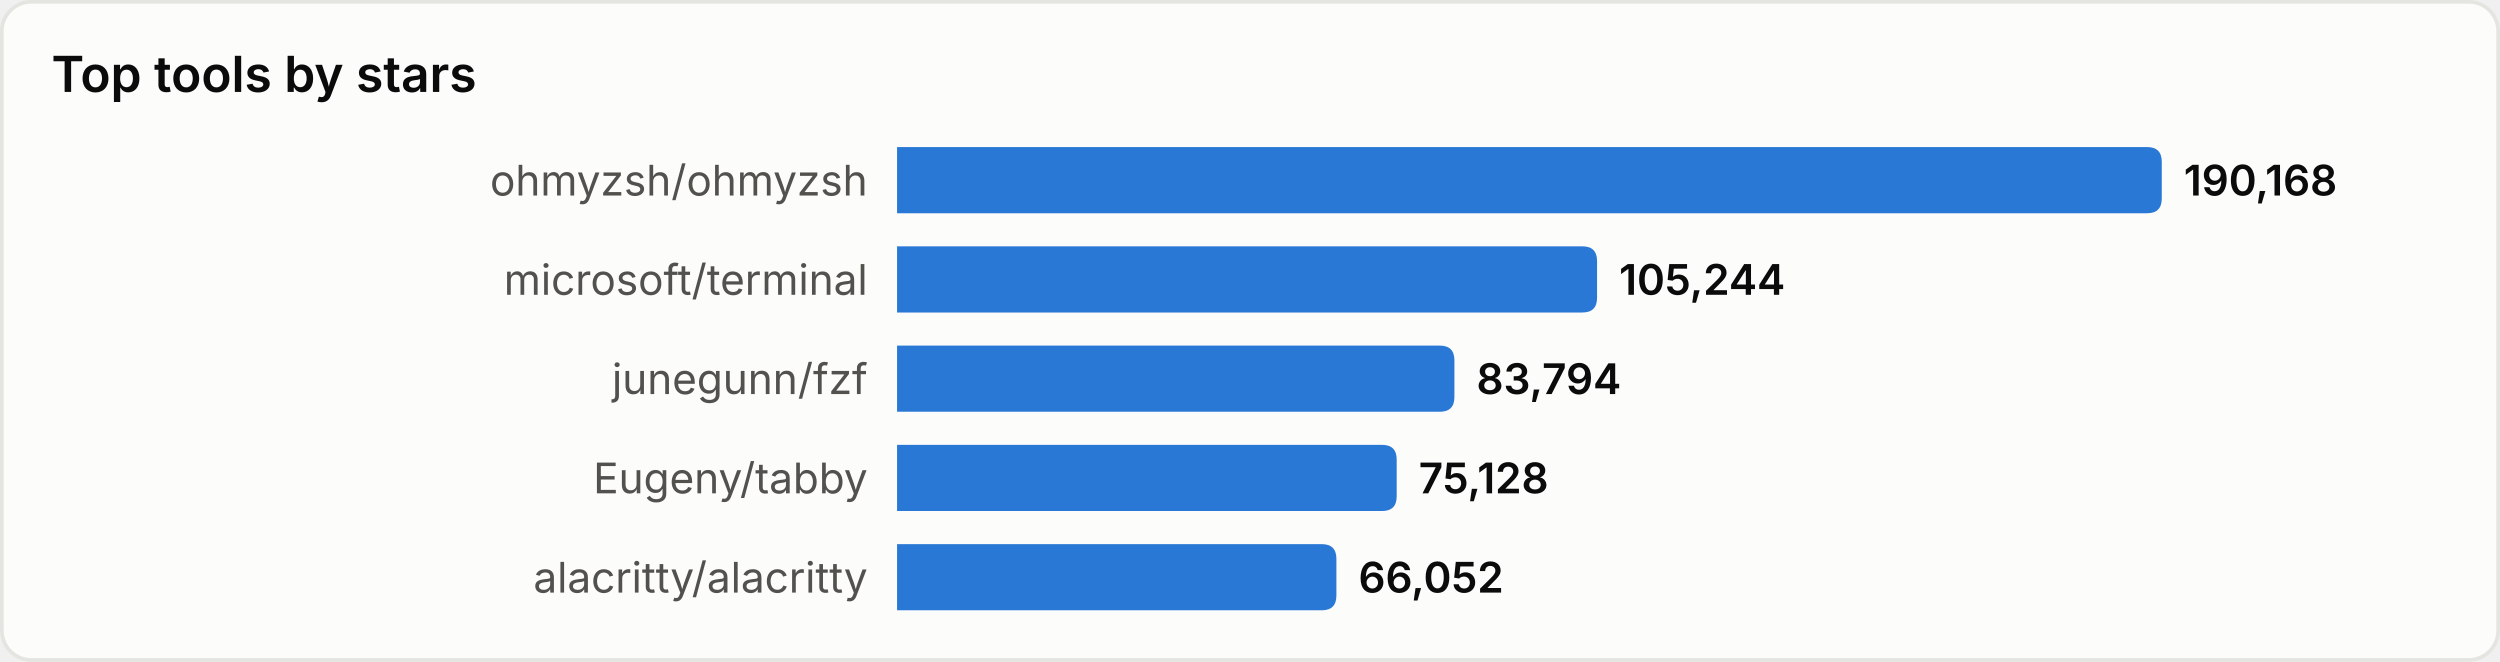
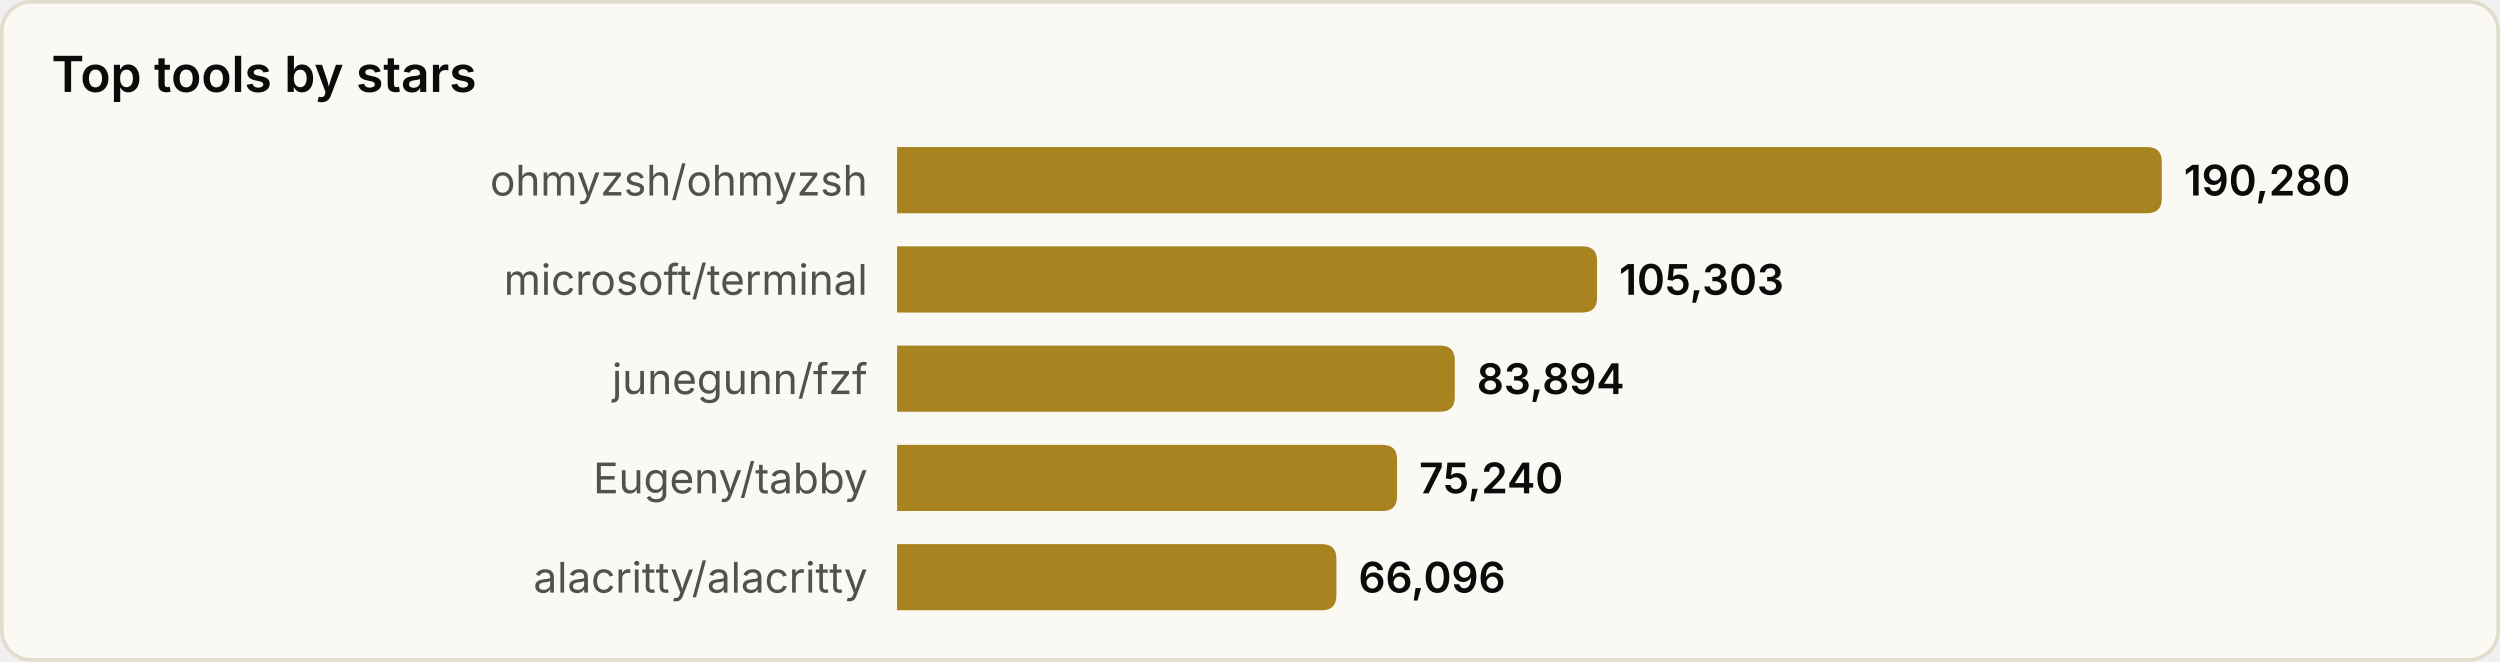
<svg xmlns="http://www.w3.org/2000/svg" width="680" height="180" viewBox="0 0 680 180" role="img" aria-label="Top tools by stars">
  <style>
text{font-family:system-ui,-apple-system,'Segoe UI',sans-serif}
- .srf{fill:#fcfcfb;stroke:#e4e4e0}.ttl{fill:#0b0b0b;font-size:13.5px;font-weight:600}
+ .srf{fill:#fbf9f3;stroke:#e2dccd}.ttl{fill:#0b0b0b;font-size:13.5px;font-weight:600}
.lbl{fill:#52514e;font-size:11.5px}.val{fill:#0b0b0b;font-size:11.5px;font-weight:600}
- .bar{fill:#2a78d6}
+ .bar{fill:#a8831f}
@media(prefers-color-scheme:dark){
- .srf{fill:#1a1a19;stroke:#33332f}.ttl{fill:#ffffff}
- .lbl{fill:#c3c2b7}.val{fill:#ffffff}.bar{fill:#3987e5}
+ .srf{fill:#131826;stroke:#2a3145}.ttl{fill:#f2eee4}
+ .lbl{fill:#a9a69c}.val{fill:#f2eee4}.bar{fill:#d9b04a}
}
</style>
  <rect x="0.5" y="0.5" width="679" height="179" rx="8" class="srf" />
  <text x="14" y="25" class="ttl">Top tools by stars</text>
  <text x="236" y="49.0" class="lbl" text-anchor="end" dominant-baseline="central">ohmyzsh/ohmyzsh</text>
  <path d="M244,40 h340.0 q4,0 4,4 v10 q0,4 -4,4 h-340.0 z" class="bar" />
-   <text x="594.0" y="49.0" class="val" dominant-baseline="central">190,168</text>
+   <text x="594.0" y="49.0" class="val" dominant-baseline="central">190,280</text>
  <text x="236" y="76.0" class="lbl" text-anchor="end" dominant-baseline="central">microsoft/terminal</text>
  <path d="M244,67 h186.4 q4,0 4,4 v10 q0,4 -4,4 h-186.4 z" class="bar" />
-   <text x="440.4" y="76.0" class="val" dominant-baseline="central">105,244</text>
+   <text x="440.4" y="76.0" class="val" dominant-baseline="central">105,303</text>
  <text x="236" y="103.0" class="lbl" text-anchor="end" dominant-baseline="central">junegunn/fzf</text>
-   <path d="M244,94 h147.6 q4,0 4,4 v10 q0,4 -4,4 h-147.6 z" class="bar" />
-   <text x="401.6" y="103.0" class="val" dominant-baseline="central">83,794</text>
+   <path d="M244,94 h147.7 q4,0 4,4 v10 q0,4 -4,4 h-147.7 z" class="bar" />
+   <text x="401.7" y="103.0" class="val" dominant-baseline="central">83,894</text>
  <text x="236" y="130.0" class="lbl" text-anchor="end" dominant-baseline="central">Eugeny/tabby</text>
-   <path d="M244,121 h131.9 q4,0 4,4 v10 q0,4 -4,4 h-131.9 z" class="bar" />
-   <text x="385.9" y="130.0" class="val" dominant-baseline="central">75,128</text>
+   <path d="M244,121 h132.0 q4,0 4,4 v10 q0,4 -4,4 h-132.0 z" class="bar" />
+   <text x="386.0" y="130.0" class="val" dominant-baseline="central">75,240</text>
  <text x="236" y="157.0" class="lbl" text-anchor="end" dominant-baseline="central">alacritty/alacritty</text>
  <path d="M244,148 h115.5 q4,0 4,4 v10 q0,4 -4,4 h-115.5 z" class="bar" />
-   <text x="369.5" y="157.0" class="val" dominant-baseline="central">66,052</text>
+   <text x="369.5" y="157.0" class="val" dominant-baseline="central">66,096</text>
</svg>
